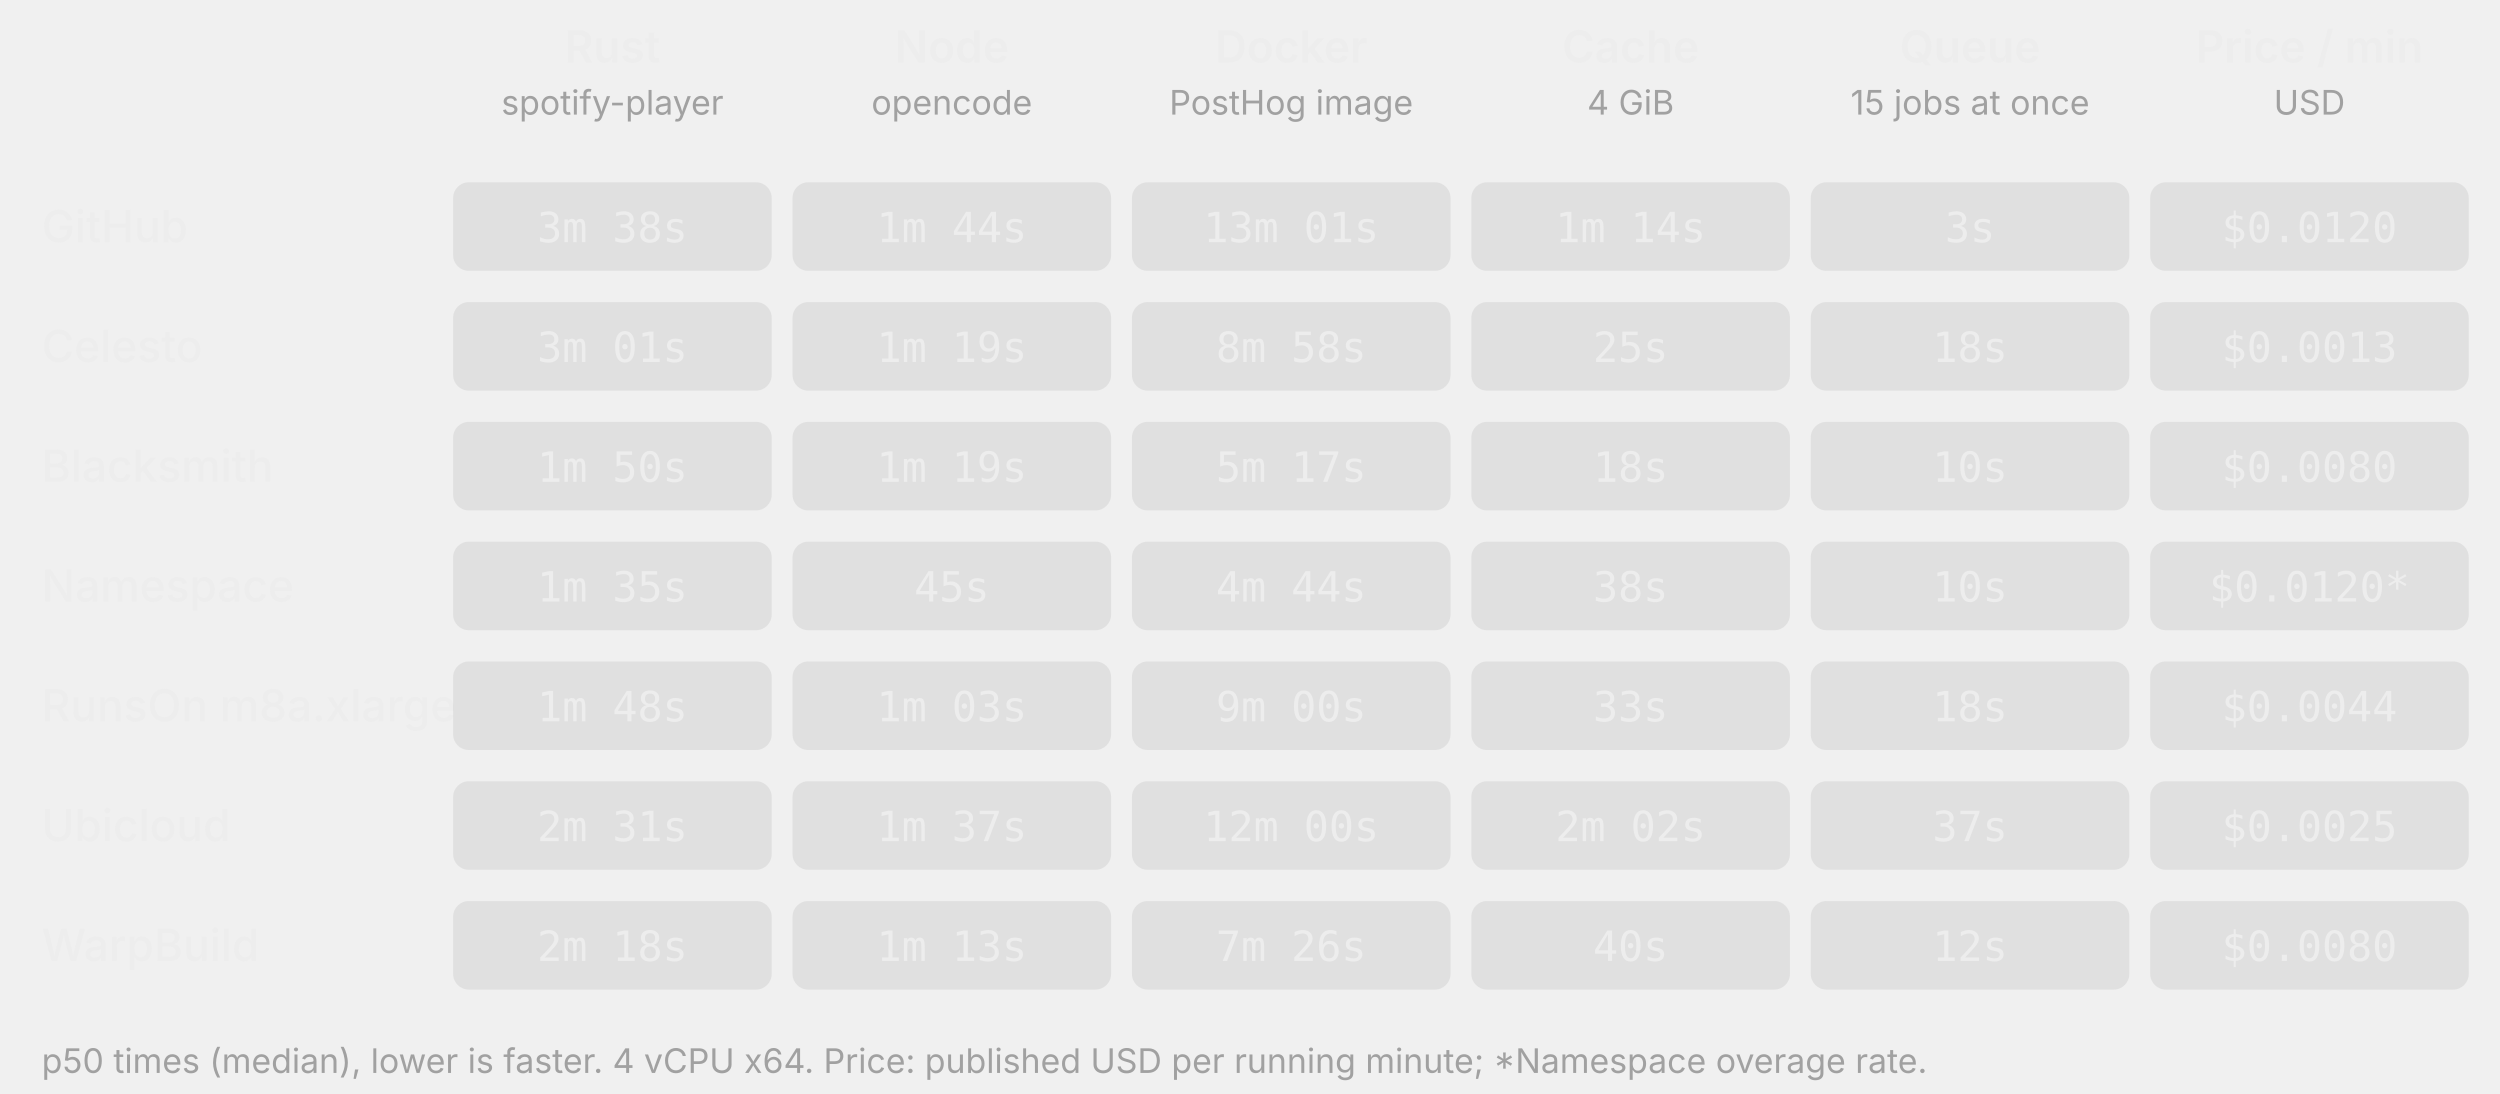
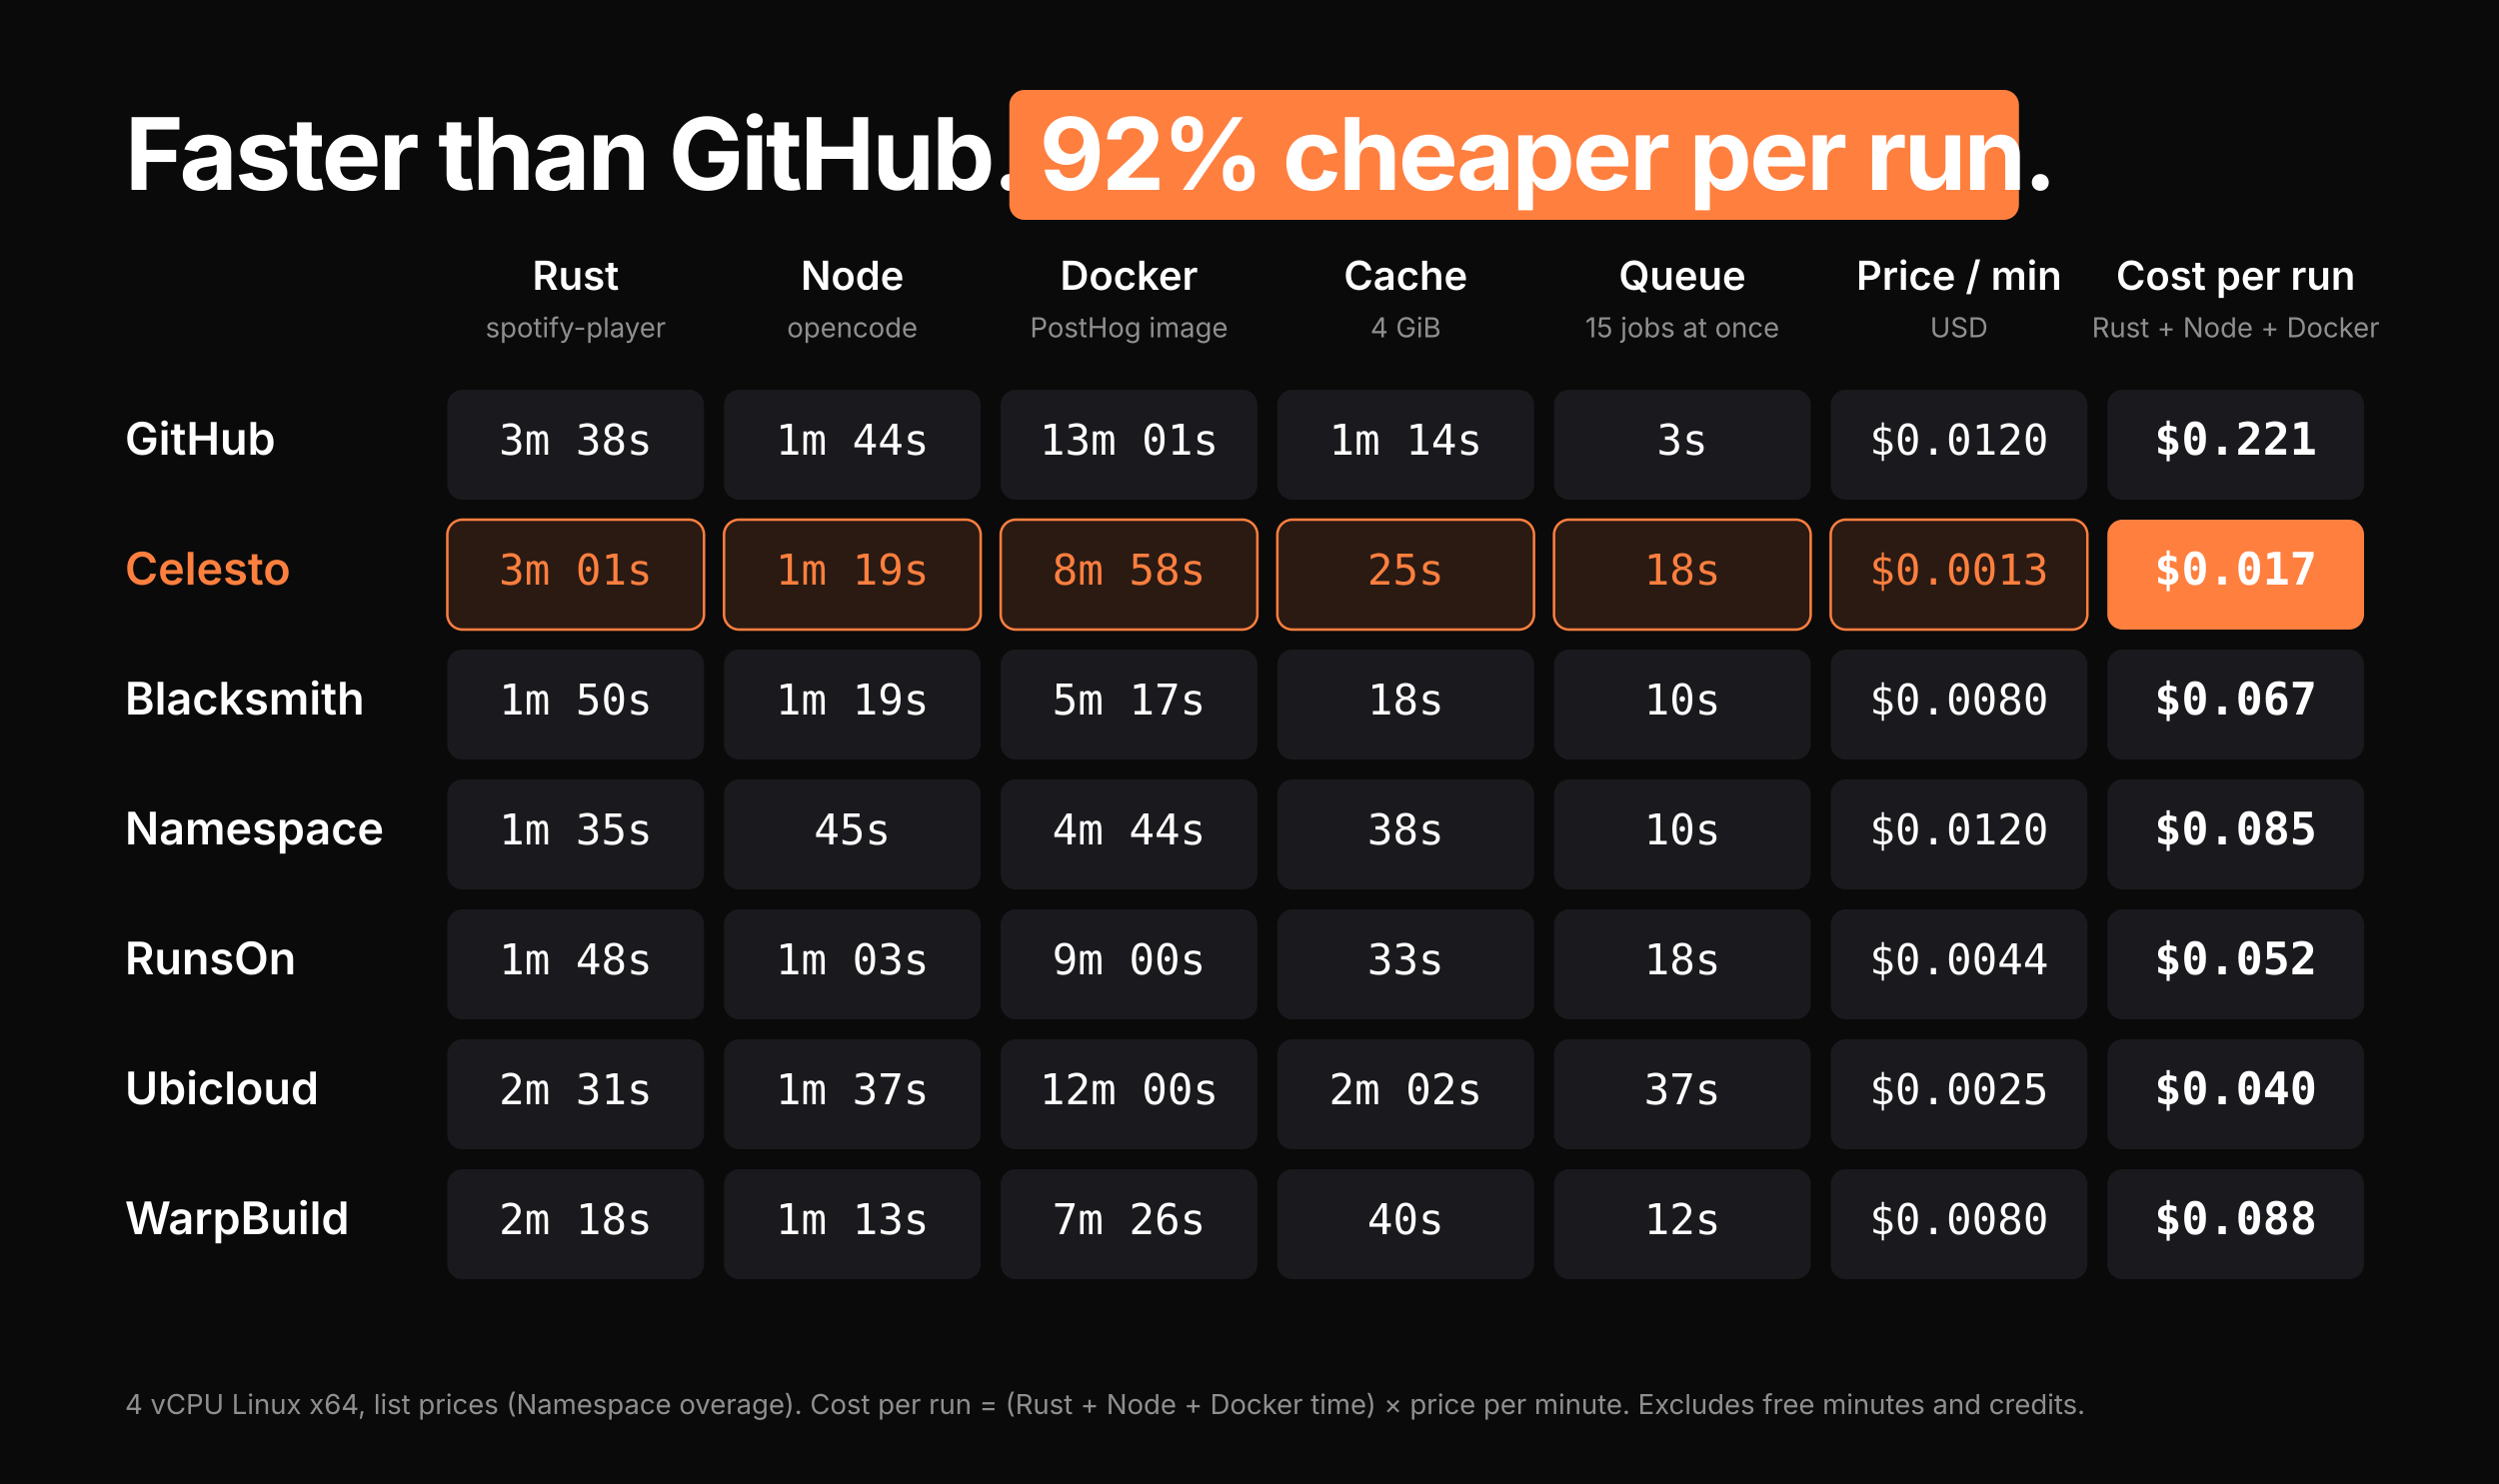
- <svg xmlns="http://www.w3.org/2000/svg" viewBox="0 0 960 420" font-family="Geist,Inter,-apple-system,BlinkMacSystemFont,Segoe UI,sans-serif">
-   <style>.t{fill:#ededed}.m{fill:#a1a1a1}.n{fill:#8f8f8f;fill-opacity:.16}</style>
-   <text x="235.167" y="24" text-anchor="middle" font-size="17" font-weight="600" class="t">Rust</text>
-   <text x="235.167" y="44" text-anchor="middle" font-size="13" class="m">spotify-player</text>
-   <text x="365.5" y="24" text-anchor="middle" font-size="17" font-weight="600" class="t">Node</text>
-   <text x="365.5" y="44" text-anchor="middle" font-size="13" class="m">opencode</text>
-   <text x="495.833" y="24" text-anchor="middle" font-size="17" font-weight="600" class="t">Docker</text>
-   <text x="495.833" y="44" text-anchor="middle" font-size="13" class="m">PostHog image</text>
-   <text x="626.167" y="24" text-anchor="middle" font-size="17" font-weight="600" class="t">Cache</text>
-   <text x="626.167" y="44" text-anchor="middle" font-size="13" class="m">4 GiB</text>
-   <text x="756.5" y="24" text-anchor="middle" font-size="17" font-weight="600" class="t">Queue</text>
-   <text x="756.5" y="44" text-anchor="middle" font-size="13" class="m">15 jobs at once</text>
-   <text x="886.833" y="24" text-anchor="middle" font-size="17" font-weight="600" class="t">Price / min</text>
-   <text x="886.833" y="44" text-anchor="middle" font-size="13" class="m">USD</text>
-   <text x="16" y="93" font-size="17" font-weight="500" class="t">GitHub</text>
-   <rect x="174" y="70" width="122.333" height="34" rx="6" class="n" />
-   <text x="235.167" y="93" text-anchor="middle" font-size="16" font-weight="400" font-family="Geist Mono,SFMono-Regular,Menlo,Consolas,monospace" class="t">3m 38s</text>
-   <rect x="304.333" y="70" width="122.333" height="34" rx="6" class="n" />
-   <text x="365.5" y="93" text-anchor="middle" font-size="16" font-weight="400" font-family="Geist Mono,SFMono-Regular,Menlo,Consolas,monospace" class="t">1m 44s</text>
-   <rect x="434.667" y="70" width="122.333" height="34" rx="6" class="n" />
-   <text x="495.833" y="93" text-anchor="middle" font-size="16" font-weight="400" font-family="Geist Mono,SFMono-Regular,Menlo,Consolas,monospace" class="t">13m 01s</text>
-   <rect x="565" y="70" width="122.333" height="34" rx="6" class="n" />
-   <text x="626.167" y="93" text-anchor="middle" font-size="16" font-weight="400" font-family="Geist Mono,SFMono-Regular,Menlo,Consolas,monospace" class="t">1m 14s</text>
-   <rect x="695.333" y="70" width="122.333" height="34" rx="6" class="n" />
-   <text x="756.5" y="93" text-anchor="middle" font-size="16" font-weight="400" font-family="Geist Mono,SFMono-Regular,Menlo,Consolas,monospace" class="t">3s</text>
-   <rect x="825.667" y="70" width="122.333" height="34" rx="6" class="n" />
-   <text x="886.833" y="93" text-anchor="middle" font-size="16" font-weight="400" font-family="Geist Mono,SFMono-Regular,Menlo,Consolas,monospace" class="t">$0.0120</text>
-   <text x="16" y="139" font-size="17" font-weight="500" class="t">Celesto</text>
-   <rect x="174" y="116" width="122.333" height="34" rx="6" class="n" />
-   <text x="235.167" y="139" text-anchor="middle" font-size="16" font-weight="400" font-family="Geist Mono,SFMono-Regular,Menlo,Consolas,monospace" class="t">3m 01s</text>
-   <rect x="304.333" y="116" width="122.333" height="34" rx="6" class="n" />
-   <text x="365.5" y="139" text-anchor="middle" font-size="16" font-weight="400" font-family="Geist Mono,SFMono-Regular,Menlo,Consolas,monospace" class="t">1m 19s</text>
-   <rect x="434.667" y="116" width="122.333" height="34" rx="6" class="n" />
-   <text x="495.833" y="139" text-anchor="middle" font-size="16" font-weight="400" font-family="Geist Mono,SFMono-Regular,Menlo,Consolas,monospace" class="t">8m 58s</text>
-   <rect x="565" y="116" width="122.333" height="34" rx="6" class="n" />
-   <text x="626.167" y="139" text-anchor="middle" font-size="16" font-weight="400" font-family="Geist Mono,SFMono-Regular,Menlo,Consolas,monospace" class="t">25s</text>
-   <rect x="695.333" y="116" width="122.333" height="34" rx="6" class="n" />
-   <text x="756.5" y="139" text-anchor="middle" font-size="16" font-weight="400" font-family="Geist Mono,SFMono-Regular,Menlo,Consolas,monospace" class="t">18s</text>
-   <rect x="825.667" y="116" width="122.333" height="34" rx="6" class="n" />
-   <text x="886.833" y="139" text-anchor="middle" font-size="16" font-weight="400" font-family="Geist Mono,SFMono-Regular,Menlo,Consolas,monospace" class="t">$0.0013</text>
-   <text x="16" y="185" font-size="17" font-weight="500" class="t">Blacksmith</text>
-   <rect x="174" y="162" width="122.333" height="34" rx="6" class="n" />
-   <text x="235.167" y="185" text-anchor="middle" font-size="16" font-weight="400" font-family="Geist Mono,SFMono-Regular,Menlo,Consolas,monospace" class="t">1m 50s</text>
-   <rect x="304.333" y="162" width="122.333" height="34" rx="6" class="n" />
-   <text x="365.5" y="185" text-anchor="middle" font-size="16" font-weight="400" font-family="Geist Mono,SFMono-Regular,Menlo,Consolas,monospace" class="t">1m 19s</text>
-   <rect x="434.667" y="162" width="122.333" height="34" rx="6" class="n" />
-   <text x="495.833" y="185" text-anchor="middle" font-size="16" font-weight="400" font-family="Geist Mono,SFMono-Regular,Menlo,Consolas,monospace" class="t">5m 17s</text>
-   <rect x="565" y="162" width="122.333" height="34" rx="6" class="n" />
-   <text x="626.167" y="185" text-anchor="middle" font-size="16" font-weight="400" font-family="Geist Mono,SFMono-Regular,Menlo,Consolas,monospace" class="t">18s</text>
-   <rect x="695.333" y="162" width="122.333" height="34" rx="6" class="n" />
-   <text x="756.5" y="185" text-anchor="middle" font-size="16" font-weight="400" font-family="Geist Mono,SFMono-Regular,Menlo,Consolas,monospace" class="t">10s</text>
-   <rect x="825.667" y="162" width="122.333" height="34" rx="6" class="n" />
-   <text x="886.833" y="185" text-anchor="middle" font-size="16" font-weight="400" font-family="Geist Mono,SFMono-Regular,Menlo,Consolas,monospace" class="t">$0.0080</text>
-   <text x="16" y="231" font-size="17" font-weight="500" class="t">Namespace</text>
-   <rect x="174" y="208" width="122.333" height="34" rx="6" class="n" />
-   <text x="235.167" y="231" text-anchor="middle" font-size="16" font-weight="400" font-family="Geist Mono,SFMono-Regular,Menlo,Consolas,monospace" class="t">1m 35s</text>
-   <rect x="304.333" y="208" width="122.333" height="34" rx="6" class="n" />
-   <text x="365.5" y="231" text-anchor="middle" font-size="16" font-weight="400" font-family="Geist Mono,SFMono-Regular,Menlo,Consolas,monospace" class="t">45s</text>
-   <rect x="434.667" y="208" width="122.333" height="34" rx="6" class="n" />
-   <text x="495.833" y="231" text-anchor="middle" font-size="16" font-weight="400" font-family="Geist Mono,SFMono-Regular,Menlo,Consolas,monospace" class="t">4m 44s</text>
-   <rect x="565" y="208" width="122.333" height="34" rx="6" class="n" />
-   <text x="626.167" y="231" text-anchor="middle" font-size="16" font-weight="400" font-family="Geist Mono,SFMono-Regular,Menlo,Consolas,monospace" class="t">38s</text>
-   <rect x="695.333" y="208" width="122.333" height="34" rx="6" class="n" />
-   <text x="756.5" y="231" text-anchor="middle" font-size="16" font-weight="400" font-family="Geist Mono,SFMono-Regular,Menlo,Consolas,monospace" class="t">10s</text>
-   <rect x="825.667" y="208" width="122.333" height="34" rx="6" class="n" />
-   <text x="886.833" y="231" text-anchor="middle" font-size="16" font-weight="400" font-family="Geist Mono,SFMono-Regular,Menlo,Consolas,monospace" class="t">$0.0120*</text>
-   <text x="16" y="277" font-size="17" font-weight="500" class="t">RunsOn m8a.xlarge</text>
-   <rect x="174" y="254" width="122.333" height="34" rx="6" class="n" />
-   <text x="235.167" y="277" text-anchor="middle" font-size="16" font-weight="400" font-family="Geist Mono,SFMono-Regular,Menlo,Consolas,monospace" class="t">1m 48s</text>
-   <rect x="304.333" y="254" width="122.333" height="34" rx="6" class="n" />
-   <text x="365.5" y="277" text-anchor="middle" font-size="16" font-weight="400" font-family="Geist Mono,SFMono-Regular,Menlo,Consolas,monospace" class="t">1m 03s</text>
-   <rect x="434.667" y="254" width="122.333" height="34" rx="6" class="n" />
-   <text x="495.833" y="277" text-anchor="middle" font-size="16" font-weight="400" font-family="Geist Mono,SFMono-Regular,Menlo,Consolas,monospace" class="t">9m 00s</text>
-   <rect x="565" y="254" width="122.333" height="34" rx="6" class="n" />
-   <text x="626.167" y="277" text-anchor="middle" font-size="16" font-weight="400" font-family="Geist Mono,SFMono-Regular,Menlo,Consolas,monospace" class="t">33s</text>
-   <rect x="695.333" y="254" width="122.333" height="34" rx="6" class="n" />
-   <text x="756.5" y="277" text-anchor="middle" font-size="16" font-weight="400" font-family="Geist Mono,SFMono-Regular,Menlo,Consolas,monospace" class="t">18s</text>
-   <rect x="825.667" y="254" width="122.333" height="34" rx="6" class="n" />
-   <text x="886.833" y="277" text-anchor="middle" font-size="16" font-weight="400" font-family="Geist Mono,SFMono-Regular,Menlo,Consolas,monospace" class="t">$0.0044</text>
-   <text x="16" y="323" font-size="17" font-weight="500" class="t">Ubicloud</text>
-   <rect x="174" y="300" width="122.333" height="34" rx="6" class="n" />
-   <text x="235.167" y="323" text-anchor="middle" font-size="16" font-weight="400" font-family="Geist Mono,SFMono-Regular,Menlo,Consolas,monospace" class="t">2m 31s</text>
-   <rect x="304.333" y="300" width="122.333" height="34" rx="6" class="n" />
-   <text x="365.5" y="323" text-anchor="middle" font-size="16" font-weight="400" font-family="Geist Mono,SFMono-Regular,Menlo,Consolas,monospace" class="t">1m 37s</text>
-   <rect x="434.667" y="300" width="122.333" height="34" rx="6" class="n" />
-   <text x="495.833" y="323" text-anchor="middle" font-size="16" font-weight="400" font-family="Geist Mono,SFMono-Regular,Menlo,Consolas,monospace" class="t">12m 00s</text>
-   <rect x="565" y="300" width="122.333" height="34" rx="6" class="n" />
-   <text x="626.167" y="323" text-anchor="middle" font-size="16" font-weight="400" font-family="Geist Mono,SFMono-Regular,Menlo,Consolas,monospace" class="t">2m 02s</text>
-   <rect x="695.333" y="300" width="122.333" height="34" rx="6" class="n" />
-   <text x="756.5" y="323" text-anchor="middle" font-size="16" font-weight="400" font-family="Geist Mono,SFMono-Regular,Menlo,Consolas,monospace" class="t">37s</text>
-   <rect x="825.667" y="300" width="122.333" height="34" rx="6" class="n" />
-   <text x="886.833" y="323" text-anchor="middle" font-size="16" font-weight="400" font-family="Geist Mono,SFMono-Regular,Menlo,Consolas,monospace" class="t">$0.0025</text>
-   <text x="16" y="369" font-size="17" font-weight="500" class="t">WarpBuild</text>
-   <rect x="174" y="346" width="122.333" height="34" rx="6" class="n" />
-   <text x="235.167" y="369" text-anchor="middle" font-size="16" font-weight="400" font-family="Geist Mono,SFMono-Regular,Menlo,Consolas,monospace" class="t">2m 18s</text>
-   <rect x="304.333" y="346" width="122.333" height="34" rx="6" class="n" />
-   <text x="365.5" y="369" text-anchor="middle" font-size="16" font-weight="400" font-family="Geist Mono,SFMono-Regular,Menlo,Consolas,monospace" class="t">1m 13s</text>
-   <rect x="434.667" y="346" width="122.333" height="34" rx="6" class="n" />
-   <text x="495.833" y="369" text-anchor="middle" font-size="16" font-weight="400" font-family="Geist Mono,SFMono-Regular,Menlo,Consolas,monospace" class="t">7m 26s</text>
-   <rect x="565" y="346" width="122.333" height="34" rx="6" class="n" />
-   <text x="626.167" y="369" text-anchor="middle" font-size="16" font-weight="400" font-family="Geist Mono,SFMono-Regular,Menlo,Consolas,monospace" class="t">40s</text>
-   <rect x="695.333" y="346" width="122.333" height="34" rx="6" class="n" />
-   <text x="756.5" y="369" text-anchor="middle" font-size="16" font-weight="400" font-family="Geist Mono,SFMono-Regular,Menlo,Consolas,monospace" class="t">12s</text>
-   <rect x="825.667" y="346" width="122.333" height="34" rx="6" class="n" />
-   <text x="886.833" y="369" text-anchor="middle" font-size="16" font-weight="400" font-family="Geist Mono,SFMono-Regular,Menlo,Consolas,monospace" class="t">$0.0080</text>
-   <text x="16" y="412" font-size="13" class="m">p50 times (median), lower is faster. 4 vCPU x64. Price: published USD per running minute; *Namespace overage rate.</text>
+ <svg xmlns="http://www.w3.org/2000/svg" viewBox="0 0 1000 594" font-family="Geist,Inter,-apple-system,BlinkMacSystemFont,Segoe UI,sans-serif">
+   <rect width="1000" height="594" fill="#0a0a0a" />
+   <text x="50" y="76" font-size="40" font-weight="700" letter-spacing="-1" fill="#ffffff">Faster than GitHub.</text>
+   <rect x="403.9" y="36" width="404" height="52" rx="6" fill="#ff7f3f" />
+   <text x="415.9" y="76" font-size="40" font-weight="700" letter-spacing="-1" fill="#ffffff">92% cheaper per run.</text>
+   <text x="230.357" y="116" text-anchor="middle" font-size="16" font-weight="600" fill="#ffffff">Rust</text>
+   <text x="230.357" y="135" text-anchor="middle" font-size="11" fill="#8f8f8f">spotify-player</text>
+   <text x="341.071" y="116" text-anchor="middle" font-size="16" font-weight="600" fill="#ffffff">Node</text>
+   <text x="341.071" y="135" text-anchor="middle" font-size="11" fill="#8f8f8f">opencode</text>
+   <text x="451.786" y="116" text-anchor="middle" font-size="16" font-weight="600" fill="#ffffff">Docker</text>
+   <text x="451.786" y="135" text-anchor="middle" font-size="11" fill="#8f8f8f">PostHog image</text>
+   <text x="562.5" y="116" text-anchor="middle" font-size="16" font-weight="600" fill="#ffffff">Cache</text>
+   <text x="562.5" y="135" text-anchor="middle" font-size="11" fill="#8f8f8f">4 GiB</text>
+   <text x="673.214" y="116" text-anchor="middle" font-size="16" font-weight="600" fill="#ffffff">Queue</text>
+   <text x="673.214" y="135" text-anchor="middle" font-size="11" fill="#8f8f8f">15 jobs at once</text>
+   <text x="783.929" y="116" text-anchor="middle" font-size="16" font-weight="600" fill="#ffffff">Price / min</text>
+   <text x="783.929" y="135" text-anchor="middle" font-size="11" fill="#8f8f8f">USD</text>
+   <text x="894.643" y="116" text-anchor="middle" font-size="16" font-weight="600" fill="#ffffff">Cost per run</text>
+   <text x="894.643" y="135" text-anchor="middle" font-size="11" fill="#8f8f8f">Rust + Node + Docker</text>
+   <text x="50" y="182" font-size="18" font-weight="600" fill="#ffffff">GitHub</text>
+   <rect x="179" y="156" width="102.714" height="44" rx="6" fill="#1a1a1e" />
+   <text x="230.357" y="182" text-anchor="middle" font-size="17" font-weight="400" font-family="Geist Mono,SFMono-Regular,Menlo,Consolas,monospace" fill="#ffffff">3m 38s</text>
+   <rect x="289.714" y="156" width="102.714" height="44" rx="6" fill="#1a1a1e" />
+   <text x="341.071" y="182" text-anchor="middle" font-size="17" font-weight="400" font-family="Geist Mono,SFMono-Regular,Menlo,Consolas,monospace" fill="#ffffff">1m 44s</text>
+   <rect x="400.429" y="156" width="102.714" height="44" rx="6" fill="#1a1a1e" />
+   <text x="451.786" y="182" text-anchor="middle" font-size="17" font-weight="400" font-family="Geist Mono,SFMono-Regular,Menlo,Consolas,monospace" fill="#ffffff">13m 01s</text>
+   <rect x="511.143" y="156" width="102.714" height="44" rx="6" fill="#1a1a1e" />
+   <text x="562.5" y="182" text-anchor="middle" font-size="17" font-weight="400" font-family="Geist Mono,SFMono-Regular,Menlo,Consolas,monospace" fill="#ffffff">1m 14s</text>
+   <rect x="621.857" y="156" width="102.714" height="44" rx="6" fill="#1a1a1e" />
+   <text x="673.214" y="182" text-anchor="middle" font-size="17" font-weight="400" font-family="Geist Mono,SFMono-Regular,Menlo,Consolas,monospace" fill="#ffffff">3s</text>
+   <rect x="732.571" y="156" width="102.714" height="44" rx="6" fill="#1a1a1e" />
+   <text x="783.929" y="182" text-anchor="middle" font-size="17" font-weight="400" font-family="Geist Mono,SFMono-Regular,Menlo,Consolas,monospace" fill="#ffffff">$0.0120</text>
+   <rect x="843.286" y="156" width="102.714" height="44" rx="6" fill="#1a1a1e" />
+   <text x="894.643" y="182" text-anchor="middle" font-size="18" font-weight="700" font-family="Geist Mono,SFMono-Regular,Menlo,Consolas,monospace" fill="#ffffff">$0.221</text>
+   <text x="50" y="234" font-size="18" font-weight="600" fill="#ff7f3f">Celesto</text>
+   <rect x="179" y="208" width="102.714" height="44" rx="6" fill="#2a1a12" stroke="#ff7f3f" stroke-width="1" />
+   <text x="230.357" y="234" text-anchor="middle" font-size="17" font-weight="400" font-family="Geist Mono,SFMono-Regular,Menlo,Consolas,monospace" fill="#ff7f3f">3m 01s</text>
+   <rect x="289.714" y="208" width="102.714" height="44" rx="6" fill="#2a1a12" stroke="#ff7f3f" stroke-width="1" />
+   <text x="341.071" y="234" text-anchor="middle" font-size="17" font-weight="400" font-family="Geist Mono,SFMono-Regular,Menlo,Consolas,monospace" fill="#ff7f3f">1m 19s</text>
+   <rect x="400.429" y="208" width="102.714" height="44" rx="6" fill="#2a1a12" stroke="#ff7f3f" stroke-width="1" />
+   <text x="451.786" y="234" text-anchor="middle" font-size="17" font-weight="400" font-family="Geist Mono,SFMono-Regular,Menlo,Consolas,monospace" fill="#ff7f3f">8m 58s</text>
+   <rect x="511.143" y="208" width="102.714" height="44" rx="6" fill="#2a1a12" stroke="#ff7f3f" stroke-width="1" />
+   <text x="562.5" y="234" text-anchor="middle" font-size="17" font-weight="400" font-family="Geist Mono,SFMono-Regular,Menlo,Consolas,monospace" fill="#ff7f3f">25s</text>
+   <rect x="621.857" y="208" width="102.714" height="44" rx="6" fill="#2a1a12" stroke="#ff7f3f" stroke-width="1" />
+   <text x="673.214" y="234" text-anchor="middle" font-size="17" font-weight="400" font-family="Geist Mono,SFMono-Regular,Menlo,Consolas,monospace" fill="#ff7f3f">18s</text>
+   <rect x="732.571" y="208" width="102.714" height="44" rx="6" fill="#2a1a12" stroke="#ff7f3f" stroke-width="1" />
+   <text x="783.929" y="234" text-anchor="middle" font-size="17" font-weight="400" font-family="Geist Mono,SFMono-Regular,Menlo,Consolas,monospace" fill="#ff7f3f">$0.0013</text>
+   <rect x="843.286" y="208" width="102.714" height="44" rx="6" fill="#ff7f3f" />
+   <text x="894.643" y="234" text-anchor="middle" font-size="18" font-weight="700" font-family="Geist Mono,SFMono-Regular,Menlo,Consolas,monospace" fill="#ffffff">$0.017</text>
+   <text x="50" y="286" font-size="18" font-weight="600" fill="#ffffff">Blacksmith</text>
+   <rect x="179" y="260" width="102.714" height="44" rx="6" fill="#1a1a1e" />
+   <text x="230.357" y="286" text-anchor="middle" font-size="17" font-weight="400" font-family="Geist Mono,SFMono-Regular,Menlo,Consolas,monospace" fill="#ffffff">1m 50s</text>
+   <rect x="289.714" y="260" width="102.714" height="44" rx="6" fill="#1a1a1e" />
+   <text x="341.071" y="286" text-anchor="middle" font-size="17" font-weight="400" font-family="Geist Mono,SFMono-Regular,Menlo,Consolas,monospace" fill="#ffffff">1m 19s</text>
+   <rect x="400.429" y="260" width="102.714" height="44" rx="6" fill="#1a1a1e" />
+   <text x="451.786" y="286" text-anchor="middle" font-size="17" font-weight="400" font-family="Geist Mono,SFMono-Regular,Menlo,Consolas,monospace" fill="#ffffff">5m 17s</text>
+   <rect x="511.143" y="260" width="102.714" height="44" rx="6" fill="#1a1a1e" />
+   <text x="562.5" y="286" text-anchor="middle" font-size="17" font-weight="400" font-family="Geist Mono,SFMono-Regular,Menlo,Consolas,monospace" fill="#ffffff">18s</text>
+   <rect x="621.857" y="260" width="102.714" height="44" rx="6" fill="#1a1a1e" />
+   <text x="673.214" y="286" text-anchor="middle" font-size="17" font-weight="400" font-family="Geist Mono,SFMono-Regular,Menlo,Consolas,monospace" fill="#ffffff">10s</text>
+   <rect x="732.571" y="260" width="102.714" height="44" rx="6" fill="#1a1a1e" />
+   <text x="783.929" y="286" text-anchor="middle" font-size="17" font-weight="400" font-family="Geist Mono,SFMono-Regular,Menlo,Consolas,monospace" fill="#ffffff">$0.0080</text>
+   <rect x="843.286" y="260" width="102.714" height="44" rx="6" fill="#1a1a1e" />
+   <text x="894.643" y="286" text-anchor="middle" font-size="18" font-weight="700" font-family="Geist Mono,SFMono-Regular,Menlo,Consolas,monospace" fill="#ffffff">$0.067</text>
+   <text x="50" y="338" font-size="18" font-weight="600" fill="#ffffff">Namespace</text>
+   <rect x="179" y="312" width="102.714" height="44" rx="6" fill="#1a1a1e" />
+   <text x="230.357" y="338" text-anchor="middle" font-size="17" font-weight="400" font-family="Geist Mono,SFMono-Regular,Menlo,Consolas,monospace" fill="#ffffff">1m 35s</text>
+   <rect x="289.714" y="312" width="102.714" height="44" rx="6" fill="#1a1a1e" />
+   <text x="341.071" y="338" text-anchor="middle" font-size="17" font-weight="400" font-family="Geist Mono,SFMono-Regular,Menlo,Consolas,monospace" fill="#ffffff">45s</text>
+   <rect x="400.429" y="312" width="102.714" height="44" rx="6" fill="#1a1a1e" />
+   <text x="451.786" y="338" text-anchor="middle" font-size="17" font-weight="400" font-family="Geist Mono,SFMono-Regular,Menlo,Consolas,monospace" fill="#ffffff">4m 44s</text>
+   <rect x="511.143" y="312" width="102.714" height="44" rx="6" fill="#1a1a1e" />
+   <text x="562.5" y="338" text-anchor="middle" font-size="17" font-weight="400" font-family="Geist Mono,SFMono-Regular,Menlo,Consolas,monospace" fill="#ffffff">38s</text>
+   <rect x="621.857" y="312" width="102.714" height="44" rx="6" fill="#1a1a1e" />
+   <text x="673.214" y="338" text-anchor="middle" font-size="17" font-weight="400" font-family="Geist Mono,SFMono-Regular,Menlo,Consolas,monospace" fill="#ffffff">10s</text>
+   <rect x="732.571" y="312" width="102.714" height="44" rx="6" fill="#1a1a1e" />
+   <text x="783.929" y="338" text-anchor="middle" font-size="17" font-weight="400" font-family="Geist Mono,SFMono-Regular,Menlo,Consolas,monospace" fill="#ffffff">$0.0120</text>
+   <rect x="843.286" y="312" width="102.714" height="44" rx="6" fill="#1a1a1e" />
+   <text x="894.643" y="338" text-anchor="middle" font-size="18" font-weight="700" font-family="Geist Mono,SFMono-Regular,Menlo,Consolas,monospace" fill="#ffffff">$0.085</text>
+   <text x="50" y="390" font-size="18" font-weight="600" fill="#ffffff">RunsOn</text>
+   <rect x="179" y="364" width="102.714" height="44" rx="6" fill="#1a1a1e" />
+   <text x="230.357" y="390" text-anchor="middle" font-size="17" font-weight="400" font-family="Geist Mono,SFMono-Regular,Menlo,Consolas,monospace" fill="#ffffff">1m 48s</text>
+   <rect x="289.714" y="364" width="102.714" height="44" rx="6" fill="#1a1a1e" />
+   <text x="341.071" y="390" text-anchor="middle" font-size="17" font-weight="400" font-family="Geist Mono,SFMono-Regular,Menlo,Consolas,monospace" fill="#ffffff">1m 03s</text>
+   <rect x="400.429" y="364" width="102.714" height="44" rx="6" fill="#1a1a1e" />
+   <text x="451.786" y="390" text-anchor="middle" font-size="17" font-weight="400" font-family="Geist Mono,SFMono-Regular,Menlo,Consolas,monospace" fill="#ffffff">9m 00s</text>
+   <rect x="511.143" y="364" width="102.714" height="44" rx="6" fill="#1a1a1e" />
+   <text x="562.5" y="390" text-anchor="middle" font-size="17" font-weight="400" font-family="Geist Mono,SFMono-Regular,Menlo,Consolas,monospace" fill="#ffffff">33s</text>
+   <rect x="621.857" y="364" width="102.714" height="44" rx="6" fill="#1a1a1e" />
+   <text x="673.214" y="390" text-anchor="middle" font-size="17" font-weight="400" font-family="Geist Mono,SFMono-Regular,Menlo,Consolas,monospace" fill="#ffffff">18s</text>
+   <rect x="732.571" y="364" width="102.714" height="44" rx="6" fill="#1a1a1e" />
+   <text x="783.929" y="390" text-anchor="middle" font-size="17" font-weight="400" font-family="Geist Mono,SFMono-Regular,Menlo,Consolas,monospace" fill="#ffffff">$0.0044</text>
+   <rect x="843.286" y="364" width="102.714" height="44" rx="6" fill="#1a1a1e" />
+   <text x="894.643" y="390" text-anchor="middle" font-size="18" font-weight="700" font-family="Geist Mono,SFMono-Regular,Menlo,Consolas,monospace" fill="#ffffff">$0.052</text>
+   <text x="50" y="442" font-size="18" font-weight="600" fill="#ffffff">Ubicloud</text>
+   <rect x="179" y="416" width="102.714" height="44" rx="6" fill="#1a1a1e" />
+   <text x="230.357" y="442" text-anchor="middle" font-size="17" font-weight="400" font-family="Geist Mono,SFMono-Regular,Menlo,Consolas,monospace" fill="#ffffff">2m 31s</text>
+   <rect x="289.714" y="416" width="102.714" height="44" rx="6" fill="#1a1a1e" />
+   <text x="341.071" y="442" text-anchor="middle" font-size="17" font-weight="400" font-family="Geist Mono,SFMono-Regular,Menlo,Consolas,monospace" fill="#ffffff">1m 37s</text>
+   <rect x="400.429" y="416" width="102.714" height="44" rx="6" fill="#1a1a1e" />
+   <text x="451.786" y="442" text-anchor="middle" font-size="17" font-weight="400" font-family="Geist Mono,SFMono-Regular,Menlo,Consolas,monospace" fill="#ffffff">12m 00s</text>
+   <rect x="511.143" y="416" width="102.714" height="44" rx="6" fill="#1a1a1e" />
+   <text x="562.5" y="442" text-anchor="middle" font-size="17" font-weight="400" font-family="Geist Mono,SFMono-Regular,Menlo,Consolas,monospace" fill="#ffffff">2m 02s</text>
+   <rect x="621.857" y="416" width="102.714" height="44" rx="6" fill="#1a1a1e" />
+   <text x="673.214" y="442" text-anchor="middle" font-size="17" font-weight="400" font-family="Geist Mono,SFMono-Regular,Menlo,Consolas,monospace" fill="#ffffff">37s</text>
+   <rect x="732.571" y="416" width="102.714" height="44" rx="6" fill="#1a1a1e" />
+   <text x="783.929" y="442" text-anchor="middle" font-size="17" font-weight="400" font-family="Geist Mono,SFMono-Regular,Menlo,Consolas,monospace" fill="#ffffff">$0.0025</text>
+   <rect x="843.286" y="416" width="102.714" height="44" rx="6" fill="#1a1a1e" />
+   <text x="894.643" y="442" text-anchor="middle" font-size="18" font-weight="700" font-family="Geist Mono,SFMono-Regular,Menlo,Consolas,monospace" fill="#ffffff">$0.040</text>
+   <text x="50" y="494" font-size="18" font-weight="600" fill="#ffffff">WarpBuild</text>
+   <rect x="179" y="468" width="102.714" height="44" rx="6" fill="#1a1a1e" />
+   <text x="230.357" y="494" text-anchor="middle" font-size="17" font-weight="400" font-family="Geist Mono,SFMono-Regular,Menlo,Consolas,monospace" fill="#ffffff">2m 18s</text>
+   <rect x="289.714" y="468" width="102.714" height="44" rx="6" fill="#1a1a1e" />
+   <text x="341.071" y="494" text-anchor="middle" font-size="17" font-weight="400" font-family="Geist Mono,SFMono-Regular,Menlo,Consolas,monospace" fill="#ffffff">1m 13s</text>
+   <rect x="400.429" y="468" width="102.714" height="44" rx="6" fill="#1a1a1e" />
+   <text x="451.786" y="494" text-anchor="middle" font-size="17" font-weight="400" font-family="Geist Mono,SFMono-Regular,Menlo,Consolas,monospace" fill="#ffffff">7m 26s</text>
+   <rect x="511.143" y="468" width="102.714" height="44" rx="6" fill="#1a1a1e" />
+   <text x="562.5" y="494" text-anchor="middle" font-size="17" font-weight="400" font-family="Geist Mono,SFMono-Regular,Menlo,Consolas,monospace" fill="#ffffff">40s</text>
+   <rect x="621.857" y="468" width="102.714" height="44" rx="6" fill="#1a1a1e" />
+   <text x="673.214" y="494" text-anchor="middle" font-size="17" font-weight="400" font-family="Geist Mono,SFMono-Regular,Menlo,Consolas,monospace" fill="#ffffff">12s</text>
+   <rect x="732.571" y="468" width="102.714" height="44" rx="6" fill="#1a1a1e" />
+   <text x="783.929" y="494" text-anchor="middle" font-size="17" font-weight="400" font-family="Geist Mono,SFMono-Regular,Menlo,Consolas,monospace" fill="#ffffff">$0.0080</text>
+   <rect x="843.286" y="468" width="102.714" height="44" rx="6" fill="#1a1a1e" />
+   <text x="894.643" y="494" text-anchor="middle" font-size="18" font-weight="700" font-family="Geist Mono,SFMono-Regular,Menlo,Consolas,monospace" fill="#ffffff">$0.088</text>
+   <text x="50" y="566" font-size="11" fill="#8f8f8f">4 vCPU Linux x64, list prices (Namespace overage). Cost per run = (Rust + Node + Docker time) × price per minute. Excludes free minutes and credits.</text>
</svg>
